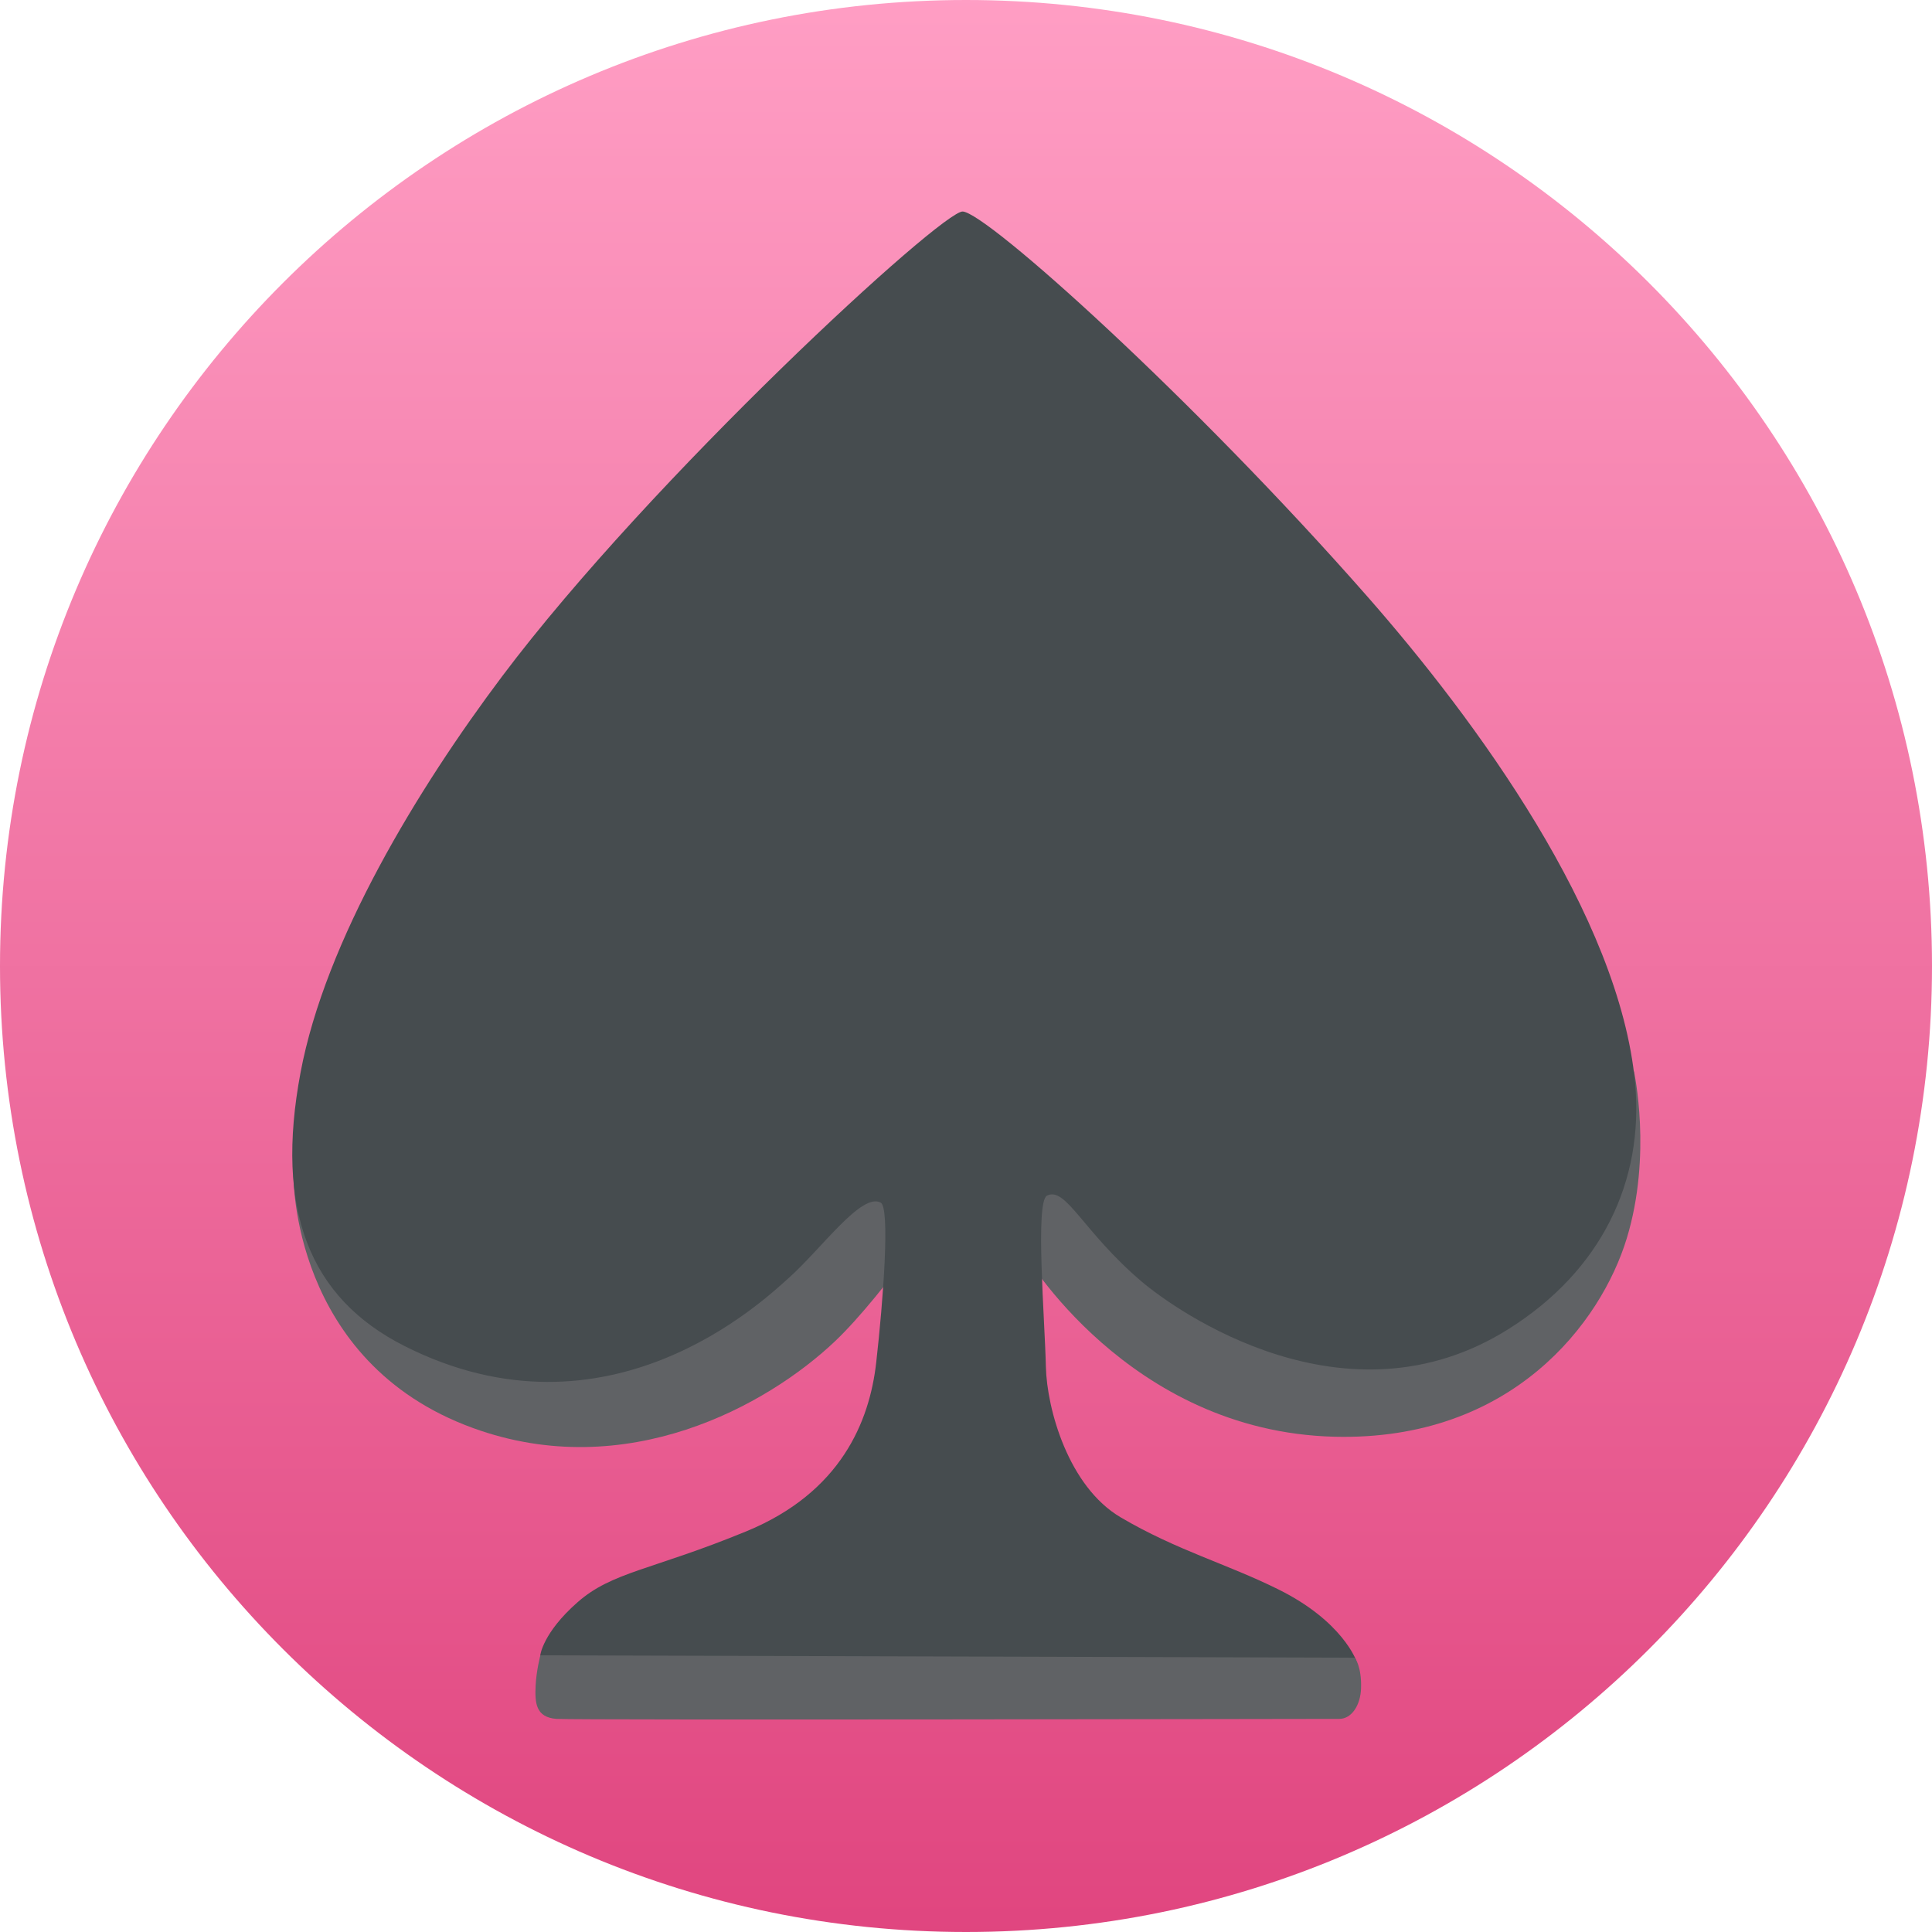
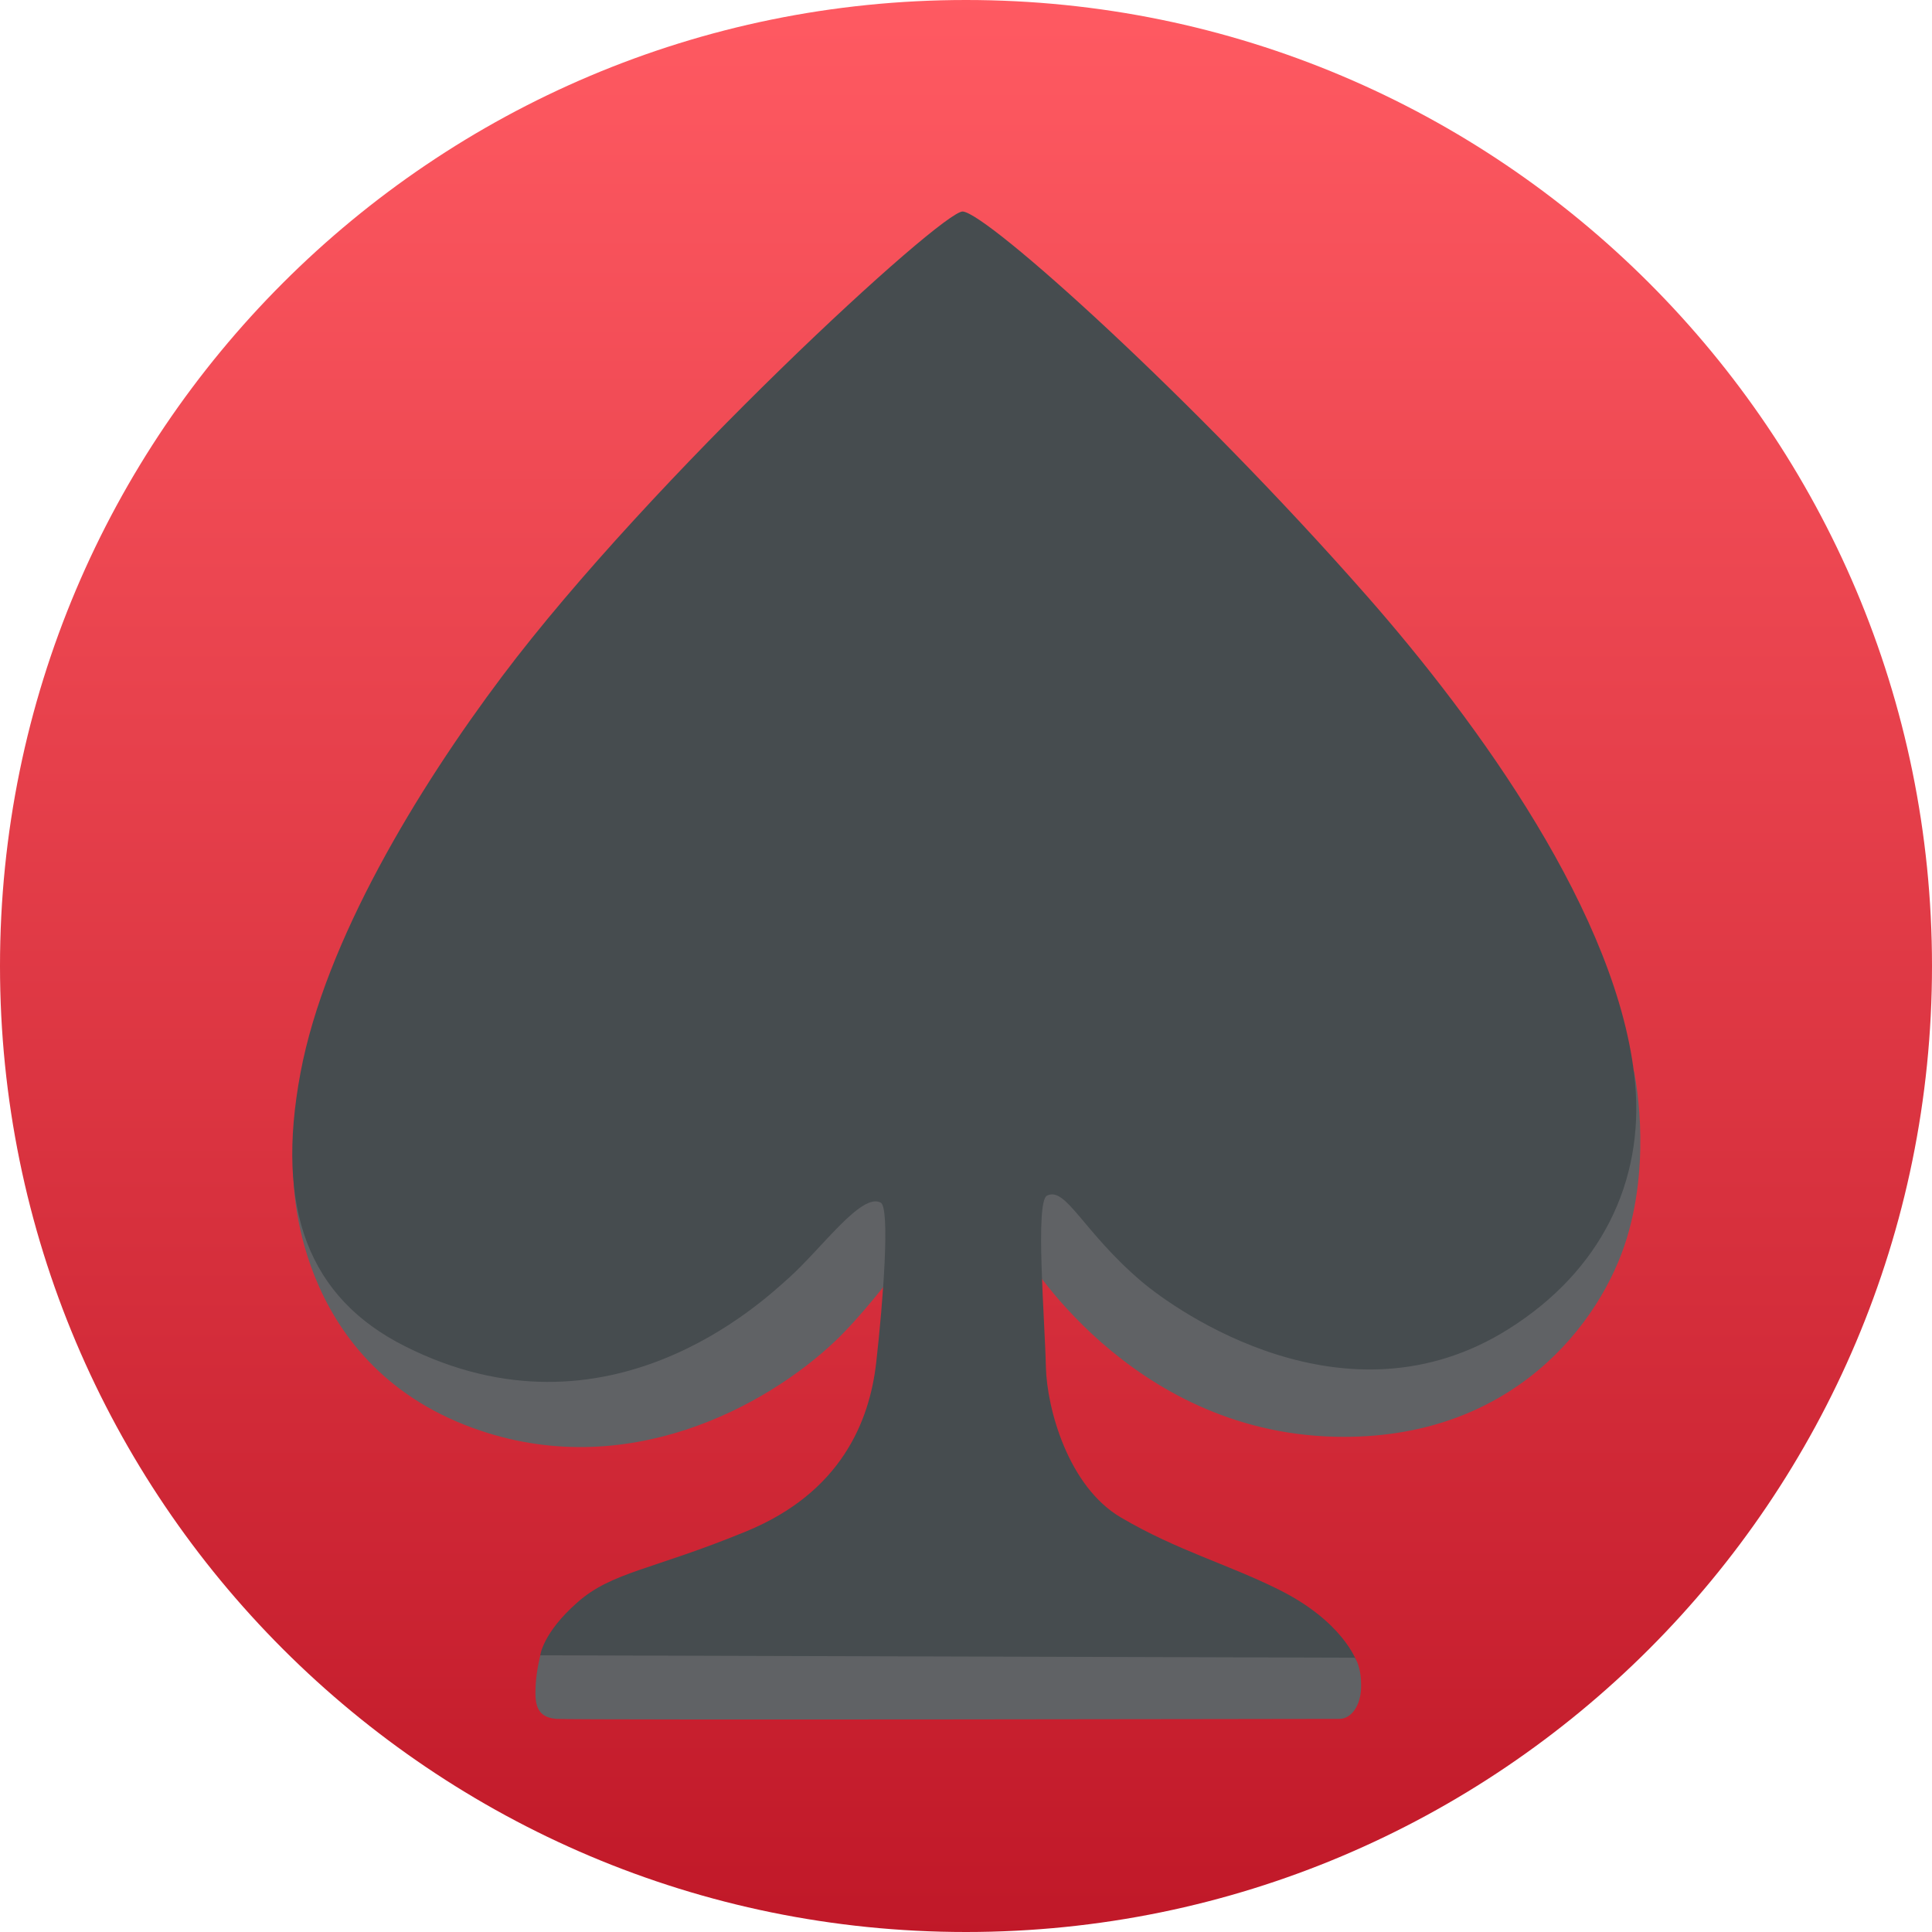
<svg xmlns="http://www.w3.org/2000/svg" viewBox="0 0 128 128" width="128" height="128">
  <defs>
    <linearGradient id="spade-bg" x1="0" y1="0" x2="0" y2="1">
-       <stop offset="0" stop-color="#FF9EC4" />
-       <stop offset="1" stop-color="#E0457F" />
+       <stop offset="0" stop-color="#FF5A62" />
+       <stop offset="1" stop-color="#C01828" />
    </linearGradient>
  </defs>
  <circle cx="64" cy="64" r="64" fill="url(#spade-bg)" />
  <svg x="10.89" y="11.41" width="106.11" height="106.11" viewBox="0 0 128 128">
    <path style="fill:#606265;" d="M29.46,69.64L10.32,80.17c0,0-0.22,14.91,14.36,20.2c12.22,4.44,23.49-1.78,28.95-6.97  c3.92-3.73,9.7-12.29,9.7-12.29L29.46,69.64z" />
    <path style="fill:#606265;" d="M67.7,80.71l0.96,5.6c0,0,8.33,14.34,24.86,14.75c14.2,0.35,21.31-9.15,23.35-15.84  c2.05-6.69,0.58-13.36,0.58-13.36L67.7,80.71z" />
    <path style="fill:#464C4F;" d="M63.81,3.14C62.19,3.02,38.89,24.46,27,40.28c-6.75,8.98-14.14,21.14-16.12,31.69  c-2.05,10.93,0.67,17.99,8.33,21.85c16.25,8.19,28.66-3.64,30.66-5.42c2.66-2.37,5.84-6.88,7.38-6.05c0.76,0.41,0.2,7.84-0.36,12.78  c-0.53,4.71-2.82,10.38-10.38,13.49s-10.71,3.22-13.49,5.67c-2.78,2.44-2.98,4.24-2.98,4.24l3.11,2.33l59.79-0.22l2.33-1.65  c0,0-1.07-3.17-6.24-5.73c-4.13-2.05-8.1-3.11-12.59-5.75c-4.19-2.46-5.91-8.67-5.99-12.05c-0.08-3.75-0.87-13.19,0.09-13.67  c1.51-0.75,2.88,2.88,7.53,6.84c2.75,2.35,16.36,12.01,29.36,3.82c7.38-4.64,10.84-11.77,10.11-19.67  c-1.24-13.31-12.7-28.98-21.44-38.92C82.18,18.02,65.79,3.29,63.81,3.14z" />
    <path style="fill:#606265;" d="M30.05,118.53c0,0-0.32,1.2-0.38,2.43c-0.06,1.34-0.01,2.53,1.67,2.65c1.68,0.11,61.56,0,62.56,0  s1.71-1.12,1.74-2.48c0.05-1.71-0.5-2.41-0.5-2.41L30.05,118.53z" />
  </svg>
</svg>
